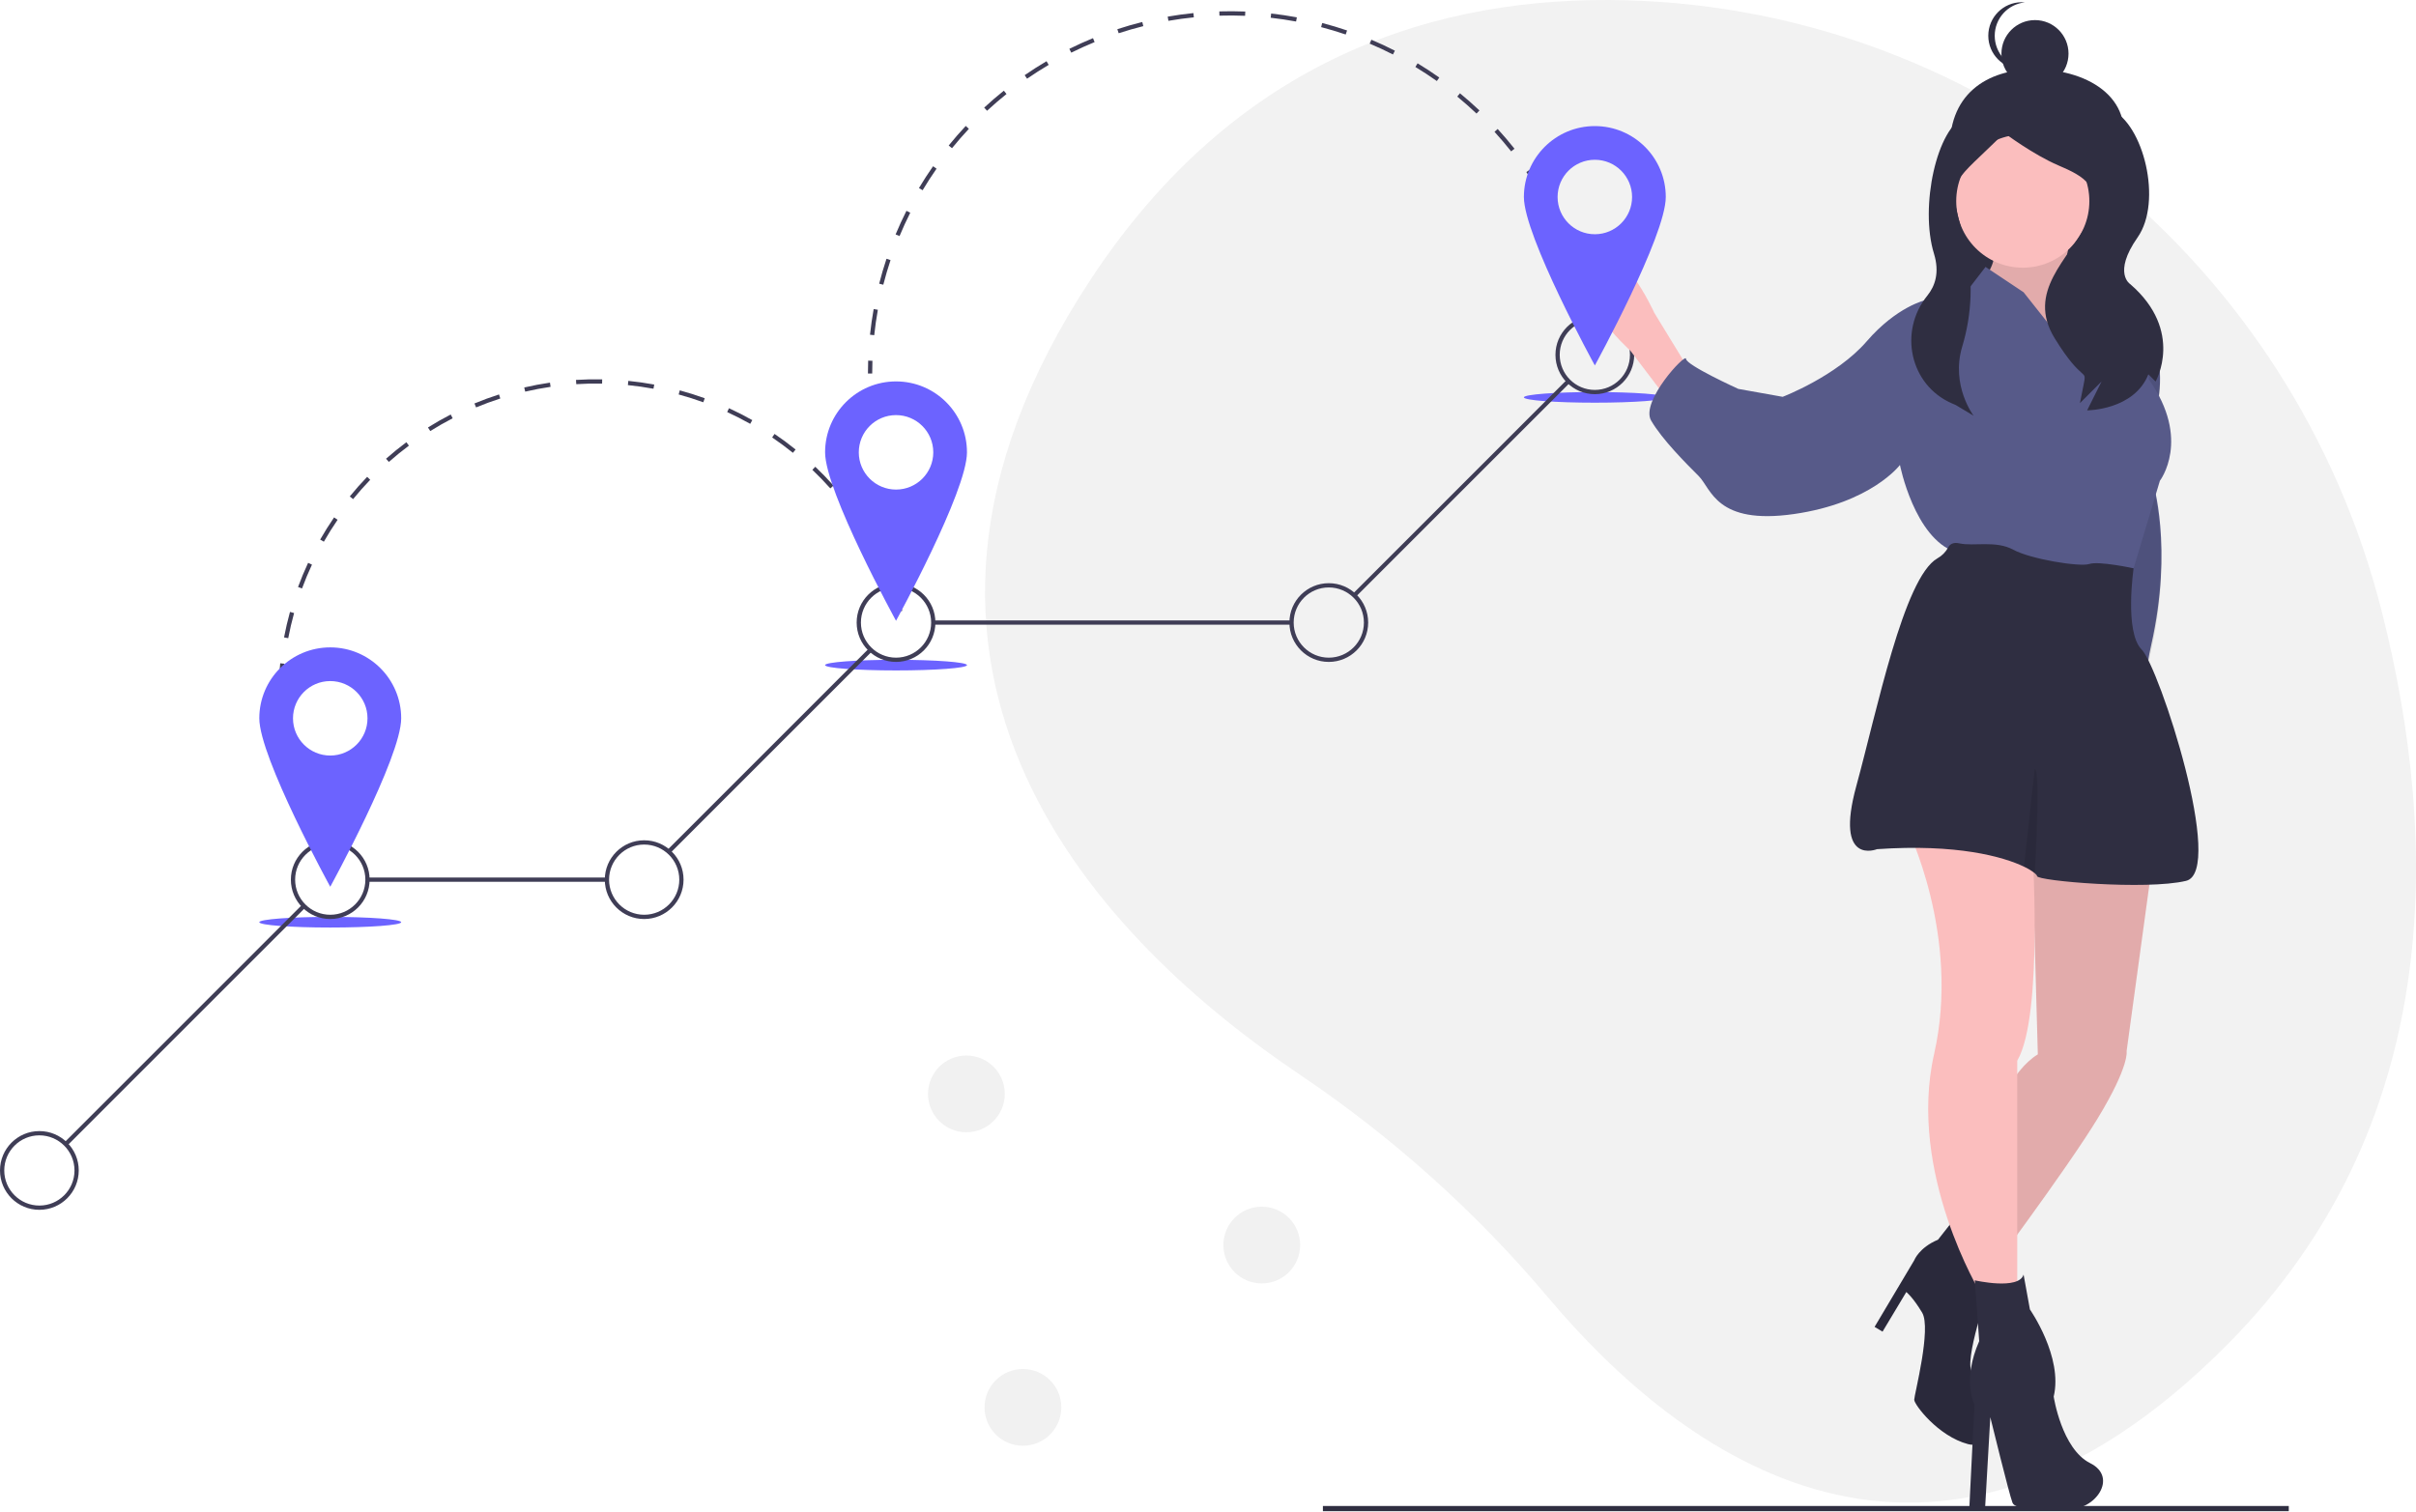
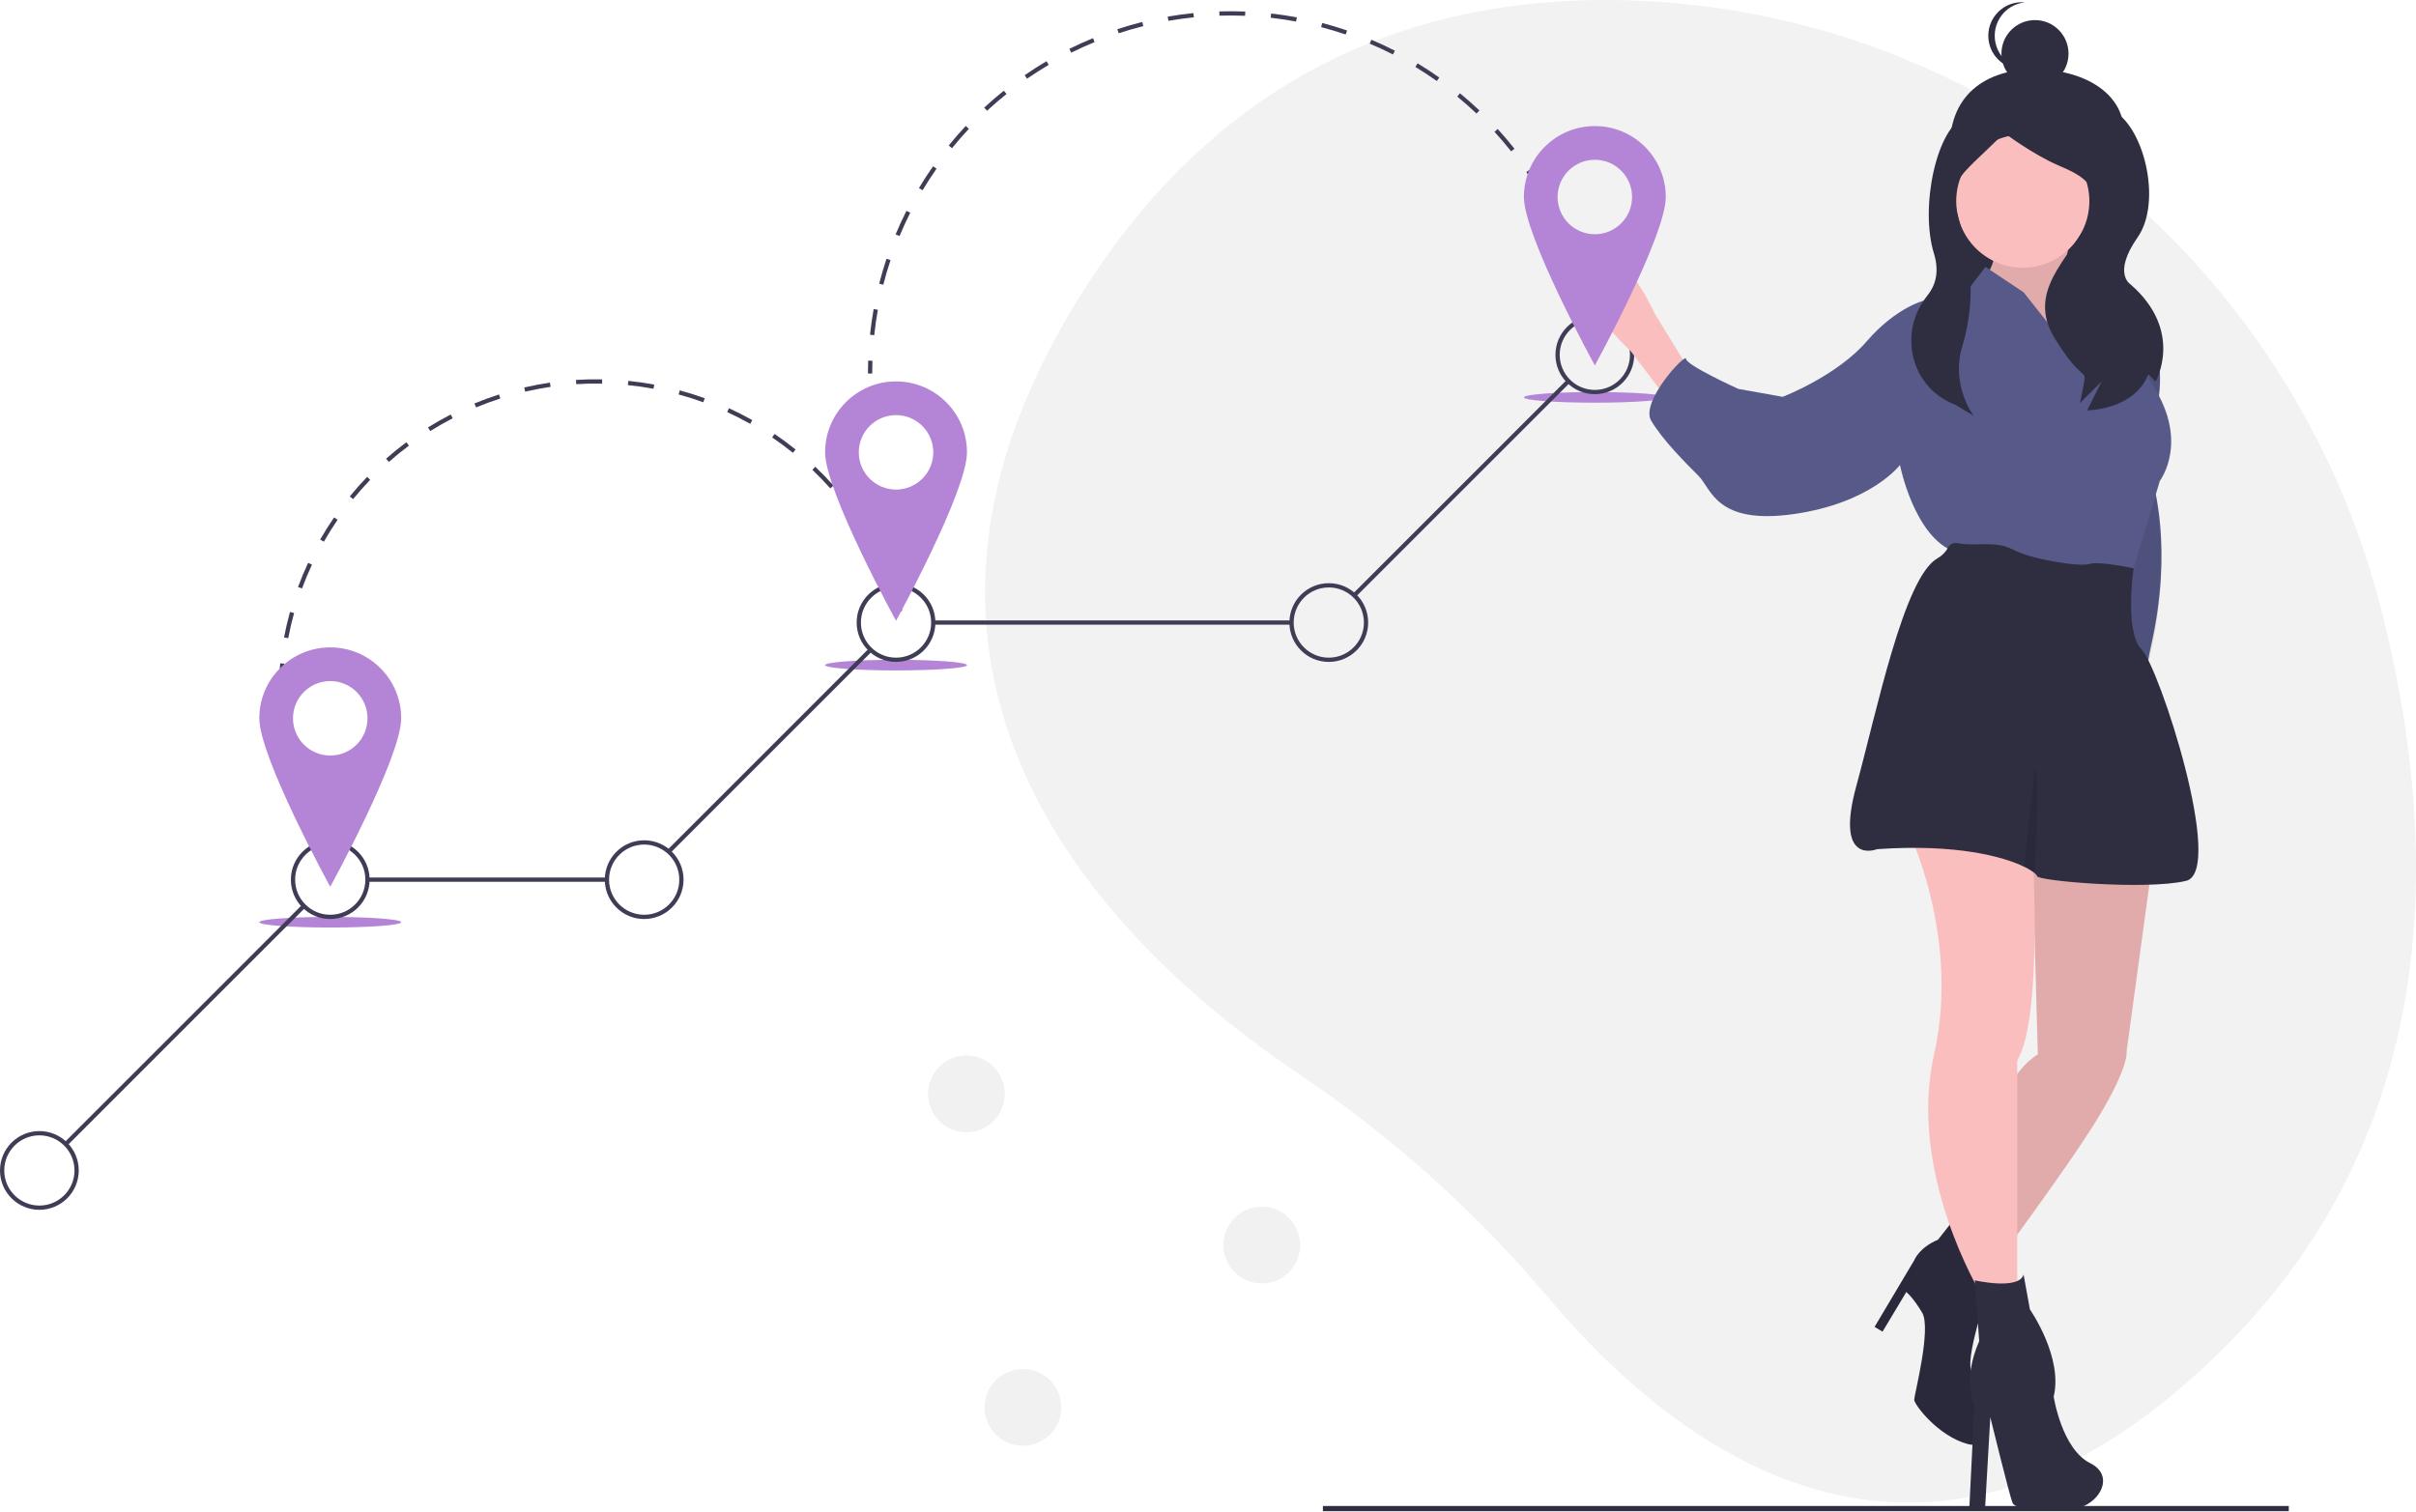
<svg xmlns="http://www.w3.org/2000/svg" id="fd01fc53-8d1b-486a-a481-e11f41af06c1" data-name="Layer 1" width="1134.447" height="709.784" viewBox="0 0 1134.447 709.784">
  <path d="M1151.038,381.836c-41.627-163.686-185.461-281.845-354.29-286.584C707.493,92.747,613.571,122.349,545.189,225.937c-122.24,185.175,7.512,313.137,97.971,373.941A566.027,566.027,0,0,1,760.156,705.034c61.102,72.508,178.649,162.609,318.643,21.434C1180.266,624.144,1178.766,490.867,1151.038,381.836Z" transform="translate(-32.77655 -95.10809)" fill="#f2f2f2" />
  <path d="M189.016,505.934c-1.122-1.661-2.224-3.366-3.277-5.068l1.701-1.053c1.039,1.681,2.127,3.363,3.233,5.002Z" transform="translate(-32.77655 -95.10809)" fill="#3f3d56" />
  <path d="M179.709,490.147c-1.855-3.641-3.579-7.401-5.124-11.178l1.851-.758c1.525,3.726,3.226,7.437,5.056,11.028ZM170.405,467.404c-1.227-3.894-2.306-7.888-3.207-11.871l1.951-.441c.888,3.93,1.952,7.87,3.163,11.71Zm-5.418-23.966c-.567-4.036-.973-8.152-1.208-12.234l1.997-.115c.231,4.028.633,8.089,1.192,12.071Zm.583-24.48-1.999-.047c.096-4.088.362-8.215.789-12.266l1.989.21C165.927,410.853,165.665,414.924,165.57,418.958Zm2.547-24.1-1.965-.373c.762-4.011,1.701-8.039,2.791-11.972l1.928.534C169.795,386.928,168.868,390.901,168.117,394.858Zm6.478-23.353-1.876-.692c1.414-3.831,3.007-7.651,4.735-11.354l1.812.846C177.561,363.958,175.989,367.726,174.594,371.505Zm273.904-6.182c-1.563-3.708-3.303-7.398-5.171-10.971l1.772-.927c1.894,3.621,3.657,7.362,5.242,11.12ZM184.848,349.529l-1.736-.992c2.025-3.543,4.225-7.047,6.538-10.417L191.298,339.252C189.016,342.576,186.846,346.034,184.848,349.529Zm252.42-5.684c-2.154-3.402-4.477-6.757-6.904-9.973l1.597-1.205c2.46,3.259,4.814,6.66,6.997,10.108ZM198.571,329.541l-1.551-1.264c2.58-3.166,5.322-6.262,8.152-9.205l1.441,1.386C203.822,323.361,201.116,326.417,198.571,329.541Zm224.095-5.042c-2.683-3.007-5.522-5.938-8.441-8.714l1.378-1.449c2.958,2.813,5.836,5.784,8.555,8.831ZM215.372,312.064l-1.323-1.499c3.06-2.701,6.271-5.309,9.542-7.751l1.196,1.603C221.559,306.826,218.391,309.399,215.372,312.064Zm189.728-4.273c-3.137-2.528-6.418-4.958-9.75-7.219l1.123-1.655c3.378,2.293,6.703,4.754,9.882,7.317ZM234.795,297.568l-1.061-1.695c3.463-2.166,7.056-4.212,10.679-6.083l.917,1.777C241.756,293.413,238.211,295.432,234.795,297.568Zm150.244-3.391c-3.514-1.983-7.148-3.841-10.803-5.522l.836-1.817c3.705,1.705,7.389,3.588,10.95,5.597ZM256.323,286.458l-.768-1.847c3.769-1.565,7.648-2.992,11.531-4.239l.611,1.904C263.868,283.507,260.041,284.914,256.323,286.458Zm106.688-2.413c-3.785-1.374-7.677-2.606-11.566-3.663l.524-1.93c3.942,1.07,7.887,2.319,11.725,3.712Zm-83.624-4.995-.451-1.948c3.972-.921,8.036-1.687,12.08-2.278l.289,1.979C287.317,277.387,283.307,278.143,279.388,279.051Zm60.227-1.358c-3.953-.729-7.994-1.302-12.009-1.703l.199-1.99c4.07.407,8.166.988,12.172,1.727Zm-36.248-2.146-.126-1.996c4.068-.257,8.215-.348,12.291-.274l-.036,2C311.472,275.202,307.382,275.293,303.368,275.546Z" transform="translate(-32.77655 -95.10809)" fill="#3f3d56" />
  <path d="M454.522,382.532c-.536-1.903-1.118-3.822-1.73-5.702l1.901-.62c.621,1.906,1.211,3.851,1.754,5.78Z" transform="translate(-32.77655 -95.10809)" fill="#3f3d56" />
  <path d="M442.327,270.531h-2c0-2.001.035-4.032.105-6.035l1.999.069C442.362,266.546,442.327,268.553,442.327,270.531Z" transform="translate(-32.77655 -95.10809)" fill="#3f3d56" />
  <path d="M443.279,252.539l-1.989-.212c.429-4.028,1.008-8.088,1.723-12.069l1.969.354C444.275,244.545,443.702,248.559,443.279,252.539Zm4.258-23.701-1.938-.494c1.001-3.925,2.158-7.861,3.438-11.698l1.897.633C449.669,221.071,448.526,224.959,447.536,228.838ZM766.499,207.737c-1.495-3.711-3.145-7.415-4.902-11.005l1.797-.879c1.778,3.634,3.447,7.381,4.961,11.137Zm-311.337-1.753-1.847-.769c1.555-3.737,3.268-7.468,5.091-11.089l1.786.899C458.391,198.605,456.698,202.291,455.162,205.984ZM755.915,186.106c-2.011-3.456-4.173-6.885-6.428-10.192l1.652-1.127c2.282,3.346,4.47,6.816,6.504,10.313Zm-289.918-1.647L464.28,183.434c2.073-3.473,4.302-6.919,6.624-10.243l1.64,1.146C470.248,177.621,468.046,181.027,465.997,184.459Zm276.35-18.252c-2.487-3.139-5.116-6.226-7.814-9.174l1.475-1.351c2.73,2.983,5.392,6.106,7.908,9.282ZM479.796,164.709l-1.554-1.26c2.551-3.146,5.247-6.239,8.013-9.192l1.46,1.367C484.982,158.543,482.317,161.6,479.796,164.709Zm246.288-16.27c-2.907-2.753-5.948-5.435-9.04-7.971l1.268-1.546c3.129,2.566,6.206,5.28,9.147,8.065Zm-229.823-1.312-1.359-1.468c2.97-2.75,6.077-5.428,9.235-7.959l1.251,1.561C502.266,141.763,499.195,144.41,496.261,147.127Zm211.198-13.966c-3.268-2.312-6.659-4.533-10.082-6.604l1.035-1.711c3.463,2.095,6.896,4.343,10.201,6.682Zm-192.409-1.096-1.137-1.646c3.33-2.299,6.785-4.506,10.271-6.562l1.016,1.723C521.756,127.612,518.341,129.794,515.05,132.065Zm171.797-11.372c-3.565-1.821-7.24-3.534-10.924-5.092l.779-1.842c3.728,1.576,7.446,3.31,11.055,5.153Zm-151.06-.853-.89-1.791c3.623-1.799,7.357-3.489,11.1-5.022l.759,1.851C543.059,116.394,539.368,118.063,535.788,119.841Zm128.873-8.531c-3.783-1.288-7.667-2.455-11.543-3.468l.506-1.935c3.923,1.025,7.854,2.206,11.682,3.509Zm-106.609-.592-.623-1.9c3.844-1.26,7.785-2.396,11.715-3.377l.484,1.94C565.745,108.351,561.85,109.473,558.052,110.718Zm83.306-5.501c-3.933-.73-7.942-1.326-11.918-1.772l.223-1.987c4.023.452,8.081,1.055,12.061,1.793Zm-59.942-.329-.343-1.971c3.984-.694,8.047-1.252,12.078-1.66l.201,1.99C589.369,103.65,585.353,104.202,581.416,104.888Zm36.009-2.36c-4.005-.163-8.076-.184-12.051-.065l-.061-1.999c4.022-.12,8.141-.099,12.193.066Z" transform="translate(-32.77655 -95.10809)" fill="#3f3d56" />
  <path d="M772.35,224.899c-.535-1.903-1.113-3.825-1.717-5.712l1.904-.609c.611,1.909,1.196,3.854,1.738,5.779Z" transform="translate(-32.77655 -95.10809)" fill="#3f3d56" />
-   <ellipse cx="155.07" cy="433.15" rx="33.312" ry="2.498" fill="#6c63ff" />
-   <ellipse cx="420.737" cy="312.393" rx="33.312" ry="2.498" fill="#6c63ff" />
-   <ellipse cx="748.864" cy="186.638" rx="33.312" ry="2.498" fill="#6c63ff" />
+   <ellipse cx="155.07" cy="433.15" rx="33.312" ry="2.498" fill="#b485d6" />
+   <ellipse cx="420.737" cy="312.393" rx="33.312" ry="2.498" fill="#b485d6" />
+   <ellipse cx="748.864" cy="186.638" rx="33.312" ry="2.498" fill="#b485d6" />
  <rect x="648.233" y="323.336" width="141.662" height="2" transform="translate(-51.508 508.3426) rotate(-45)" fill="#3f3d56" />
  <rect x="438.226" y="291.405" width="168.228" height="2" fill="#3f3d56" />
  <rect x="327.427" y="446.901" width="133.065" height="2" transform="translate(-234.1019 314.6503) rotate(-45)" fill="#3f3d56" />
  <rect x="172.559" y="412.163" width="112.43" height="2" fill="#3f3d56" />
  <rect x="40.619" y="575.499" width="157.999" height="2" transform="translate(-405.387 158.3279) rotate(-45)" fill="#3f3d56" />
  <path d="M187.847,526.76A18.489,18.489,0,1,1,206.336,508.271,18.51,18.51,0,0,1,187.847,526.76Zm0-34.979A16.489,16.489,0,1,0,204.336,508.271,16.508,16.508,0,0,0,187.847,491.782Z" transform="translate(-32.77655 -95.10809)" fill="#3f3d56" />
  <path d="M335.254,526.76A18.489,18.489,0,1,1,353.743,508.271,18.51,18.51,0,0,1,335.254,526.76Zm0-34.979A16.489,16.489,0,1,0,351.743,508.271,16.508,16.508,0,0,0,335.254,491.782Z" transform="translate(-32.77655 -95.10809)" fill="#3f3d56" />
  <path d="M453.513,406.002a18.489,18.489,0,1,1,18.489-18.489A18.51,18.51,0,0,1,453.513,406.002Zm0-34.978a16.489,16.489,0,1,0,16.489,16.489A16.508,16.508,0,0,0,453.513,371.024Z" transform="translate(-32.77655 -95.10809)" fill="#3f3d56" />
  <path d="M656.719,406.002a18.489,18.489,0,1,1,18.489-18.489A18.51,18.51,0,0,1,656.719,406.002Zm0-34.978a16.489,16.489,0,1,0,16.489,16.489A16.507,16.507,0,0,0,656.719,371.024Z" transform="translate(-32.77655 -95.10809)" fill="#3f3d56" />
  <path d="M781.641,280.248a18.489,18.489,0,1,1,18.489-18.489A18.51,18.51,0,0,1,781.641,280.248Zm0-34.978a16.489,16.489,0,1,0,16.489,16.489A16.508,16.508,0,0,0,781.641,245.27Z" transform="translate(-32.77655 -95.10809)" fill="#3f3d56" />
  <path d="M51.266,663.341a18.489,18.489,0,1,1,18.489-18.489A18.51,18.51,0,0,1,51.266,663.341Zm0-34.979a16.489,16.489,0,1,0,16.489,16.489A16.508,16.508,0,0,0,51.266,628.363Z" transform="translate(-32.77655 -95.10809)" fill="#3f3d56" />
-   <path d="M187.847,399.173a33.312,33.312,0,0,0-33.312,33.312c0,18.398,33.312,79.117,33.312,79.117s33.312-60.719,33.312-79.117A33.312,33.312,0,0,0,187.847,399.173Zm0,50.801a17.489,17.489,0,1,1,17.489-17.489A17.489,17.489,0,0,1,187.847,449.974Z" transform="translate(-32.77655 -95.10809)" fill="#6c63ff" />
-   <path d="M453.513,274.251A33.312,33.312,0,0,0,420.201,307.564c0,18.398,33.312,79.117,33.312,79.117s33.312-60.719,33.312-79.117A33.312,33.312,0,0,0,453.513,274.251Zm0,50.801a17.489,17.489,0,1,1,17.489-17.489A17.489,17.489,0,0,1,453.513,325.053Z" transform="translate(-32.77655 -95.10809)" fill="#6c63ff" />
+   <path d="M187.847,399.173a33.312,33.312,0,0,0-33.312,33.312c0,18.398,33.312,79.117,33.312,79.117s33.312-60.719,33.312-79.117A33.312,33.312,0,0,0,187.847,399.173Zm0,50.801a17.489,17.489,0,1,1,17.489-17.489A17.489,17.489,0,0,1,187.847,449.974Z" transform="translate(-32.77655 -95.10809)" fill="#b485d6" />
+   <path d="M453.513,274.251A33.312,33.312,0,0,0,420.201,307.564c0,18.398,33.312,79.117,33.312,79.117s33.312-60.719,33.312-79.117A33.312,33.312,0,0,0,453.513,274.251Zm0,50.801a17.489,17.489,0,1,1,17.489-17.489A17.489,17.489,0,0,1,453.513,325.053Z" transform="translate(-32.77655 -95.10809)" fill="#b485d6" />
  <rect x="621.177" y="707.341" width="453.535" height="2.443" fill="#2f2e41" />
  <path d="M1028.209,167.54c-7.051,20.876-17.862,39.897-39.897,39.897s-38.655-17.897-39.897-39.897c-1.586-28.111,17.354-40.013,39.897-39.897C1014.943,127.781,1036.577,142.766,1028.209,167.54Z" transform="translate(-32.77655 -95.10809)" fill="#2f2e41" />
  <rect x="915.64" y="69.282" width="78.743" height="99.741" fill="#2f2e41" />
  <path d="M1029.472,238.698h6.698s16.372,20.837,8.93,49.116-1.488,33.488-1.488,33.488,9.688,30.624-.73,76.763,9.661,58.678,9.661,58.678l-18.604-37.209-10.418-98.232Z" transform="translate(-32.77655 -95.10809)" fill="#575a89" />
  <path d="M1029.472,241.146h6.698s16.372,20.837,8.93,49.116-1.488,33.488-1.488,33.488,9.688,30.624-.73,76.763,9.661,58.678,9.661,58.678l-18.604-37.209-10.418-98.232Z" transform="translate(-32.77655 -95.10809)" opacity="0.1" />
  <path d="M1006.03,202.605s-5.953,23.814-2.977,23.814,13.395,12.651,13.395,12.651l6.698,24.558-5.209,17.86-17.86-3.721-22.325-24.558-6.698-6.698-5.953-21.581s7.442-8.93,2.233-16.372S1006.03,202.605,1006.03,202.605Z" transform="translate(-32.77655 -95.10809)" fill="#fbbebe" />
  <path d="M1006.03,202.605s-5.953,23.814-2.977,23.814,13.395,12.651,13.395,12.651l6.698,24.558-5.209,17.86-17.86-3.721-22.325-24.558-6.698-6.698-5.953-21.581s7.442-8.93,2.233-16.372S1006.03,202.605,1006.03,202.605Z" transform="translate(-32.77655 -95.10809)" opacity="0.1" />
  <path d="M825.939,268.837,809.567,242.047s-17.673-39.102-30.324-24.963,19.161,42.823,19.161,42.823l16.372,21.581Z" transform="translate(-32.77655 -95.10809)" fill="#fbbebe" />
  <path d="M1043.239,501.765,1031.332,588.834s1.488,6.698-13.395,31.256-55.069,78.139-55.069,78.139l-11.907-22.325s14.139-70.697,38.697-85.581l-2.977-107.162Z" transform="translate(-32.77655 -95.10809)" fill="#fbbebe" />
  <path d="M1043.239,501.765,1031.332,588.834s1.488,6.698-13.395,31.256-55.069,78.139-55.069,78.139l-11.907-22.325s14.139-70.697,38.697-85.581l-2.977-107.162Z" transform="translate(-32.77655 -95.10809)" opacity="0.1" />
  <path d="M950.961,666.973l16.372,31.256s-13.395,37.953-8.186,41.674,11.907,37.209-2.233,33.488-25.302-18.604-25.302-20.837,8.186-33.488,3.721-40.93-7.442-9.674-7.442-9.674l-11.163,18.604-3.721-2.233,18.604-31.256s2.233-5.953,11.163-9.674Z" transform="translate(-32.77655 -95.10809)" fill="#2f2e41" />
  <path d="M950.961,666.973l16.372,31.256s-13.395,37.953-8.186,41.674,11.907,37.209-2.233,33.488-25.302-18.604-25.302-20.837,8.186-33.488,3.721-40.93-7.442-9.674-7.442-9.674l-11.163,18.604-3.721-2.233,18.604-31.256s2.233-5.953,11.163-9.674Z" transform="translate(-32.77655 -95.10809)" opacity="0.1" />
  <path d="M986.855,489.412s5.78,82.306-6.871,103.887V700.461l-17.116,2.233s-34.565-56.734-21.914-112.547-13.062-106.985-13.062-106.985Z" transform="translate(-32.77655 -95.10809)" fill="#fbbebe" />
  <circle cx="949.812" cy="94.474" r="31.256" fill="#fbbebe" />
  <path d="M1014.216,271.814l-31.256-39.441-17.86-11.907L957.658,230.14l-20.837,5.953s-13.395,2.977-27.535,19.349-39.441,26.046-39.441,26.046l-20.837-3.721s-24.558-11.163-24.558-14.139-21.581,20.093-16.372,29.023,16.372,20.093,22.325,26.046,8.186,23.07,44.651,17.86,49.86-23.07,49.86-23.07,6.698,34.232,26.046,40.93,82.604,11.163,82.604,11.163l13.395-44.651s14.884-19.349-5.209-47.627c0,0-.386-15.816-2.546-26.34-.84-4.093-1.949-7.386-3.408-8.637-5.209-4.465-32.744-11.907-32.744-11.907s4.465,14.884,6.698,15.628S1017.193,268.093,1014.216,271.814Z" transform="translate(-32.77655 -95.10809)" fill="#575a89" />
  <path d="M914.124,493.951c37.477-2.605,59.296,3.535,69.03,8.216a24.676,24.676,0,0,1,5.075,3.081c.714.603,1.057,1.072,1.057,1.354,0,2.233,51.348,6.698,69.953,2.233s-12.651-100.464-20.837-108.65-3.773-38.147-3.773-38.147-16.32-3.527-20.785-2.039-27.535-2.233-35.721-6.698-18.604-1.488-25.302-2.977c-2.992-.662-4.502.454-5.254,1.898a12.868,12.868,0,0,1-5.09,5.142c-15.799,9.101-28.48,72.029-38.028,106.819C894.031,502.137,914.124,493.951,914.124,493.951Z" transform="translate(-32.77655 -95.10809)" fill="#2f2e41" />
  <path d="M982.961,693.763l2.977,16.372S1001.565,732.461,997.1,751.065c0,0,3.721,24.558,17.116,31.256s2.233,22.325-10.418,21.581-24.558.744-26.046-2.977-10.418-40.186-10.418-40.186l-2.443,42.671-7.442.744,2.443-49.369s-5.953-11.163,2.233-29.767l-2.066-28.558S980.728,701.205,982.961,693.763Z" transform="translate(-32.77655 -95.10809)" fill="#2f2e41" />
  <path d="M983.154,502.167a24.676,24.676,0,0,1,5.075,3.081c.394-7.032,2.671-49.562-.06-48.878Z" transform="translate(-32.77655 -95.10809)" opacity="0.1" />
  <path d="M969.649,146.542s-.346-1.927-13.884,3.15S934.113,192.231,940.882,214.23c2.728,8.865.509,15.257-3.113,19.73-13.591,16.783-8.241,41.99,11.556,50.621q.838.365,1.711.722l8.461,5.077s-10.786-14.192-5.388-32.346a93.079,93.079,0,0,0,1.68-47.65c-.619-2.659-1.323-5.399-2.122-8.196C946.897,178.496,950.189,181.232,973.88,157.541c0,0,13.538,10.153,25.383,15.23s21.999,10.153,13.538,27.075-28.768,32.152-15.23,54.151,15.23,13.538,13.538,21.999h0l-1.692,8.461,10.153-10.153-6.769,13.538s21.999,0,28.768-16.922l3.384,3.384s13.538-23.691-11.845-45.69c0,0-8.461-5.077,3.384-21.999s2.748-53.305-12.482-60.073S969.649,146.542,969.649,146.542Z" transform="translate(-32.77655 -95.10809)" fill="#2f2e41" />
  <circle cx="955.536" cy="25.186" r="15.749" fill="#2f2e41" />
  <path d="M969.414,111.895a15.749,15.749,0,0,1,14.174-15.669c-.518-.051-1.043-.08-1.575-.08a15.749,15.749,0,0,0,0,31.497c.532,0,1.057-.028,1.575-.08A15.749,15.749,0,0,1,969.414,111.895Z" transform="translate(-32.77655 -95.10809)" fill="#2f2e41" />
-   <path d="M781.641,154.326a33.312,33.312,0,0,0-33.312,33.312c0,18.398,33.312,79.117,33.312,79.117s33.312-60.719,33.312-79.117A33.312,33.312,0,0,0,781.641,154.326Zm0,50.801a17.489,17.489,0,1,1,17.489-17.489A17.489,17.489,0,0,1,781.641,205.128Z" transform="translate(-32.77655 -95.10809)" fill="#6c63ff" />
+   <path d="M781.641,154.326a33.312,33.312,0,0,0-33.312,33.312c0,18.398,33.312,79.117,33.312,79.117s33.312-60.719,33.312-79.117A33.312,33.312,0,0,0,781.641,154.326Zm0,50.801a17.489,17.489,0,1,1,17.489-17.489A17.489,17.489,0,0,1,781.641,205.128Z" transform="translate(-32.77655 -95.10809)" fill="#b485d6" />
  <circle cx="480.32" cy="661.023" r="18.025" fill="#f1f1f1" />
  <circle cx="592.467" cy="584.778" r="18.025" fill="#f1f1f1" />
  <circle cx="453.779" cy="513.784" r="18.025" fill="#f1f1f1" />
</svg>
